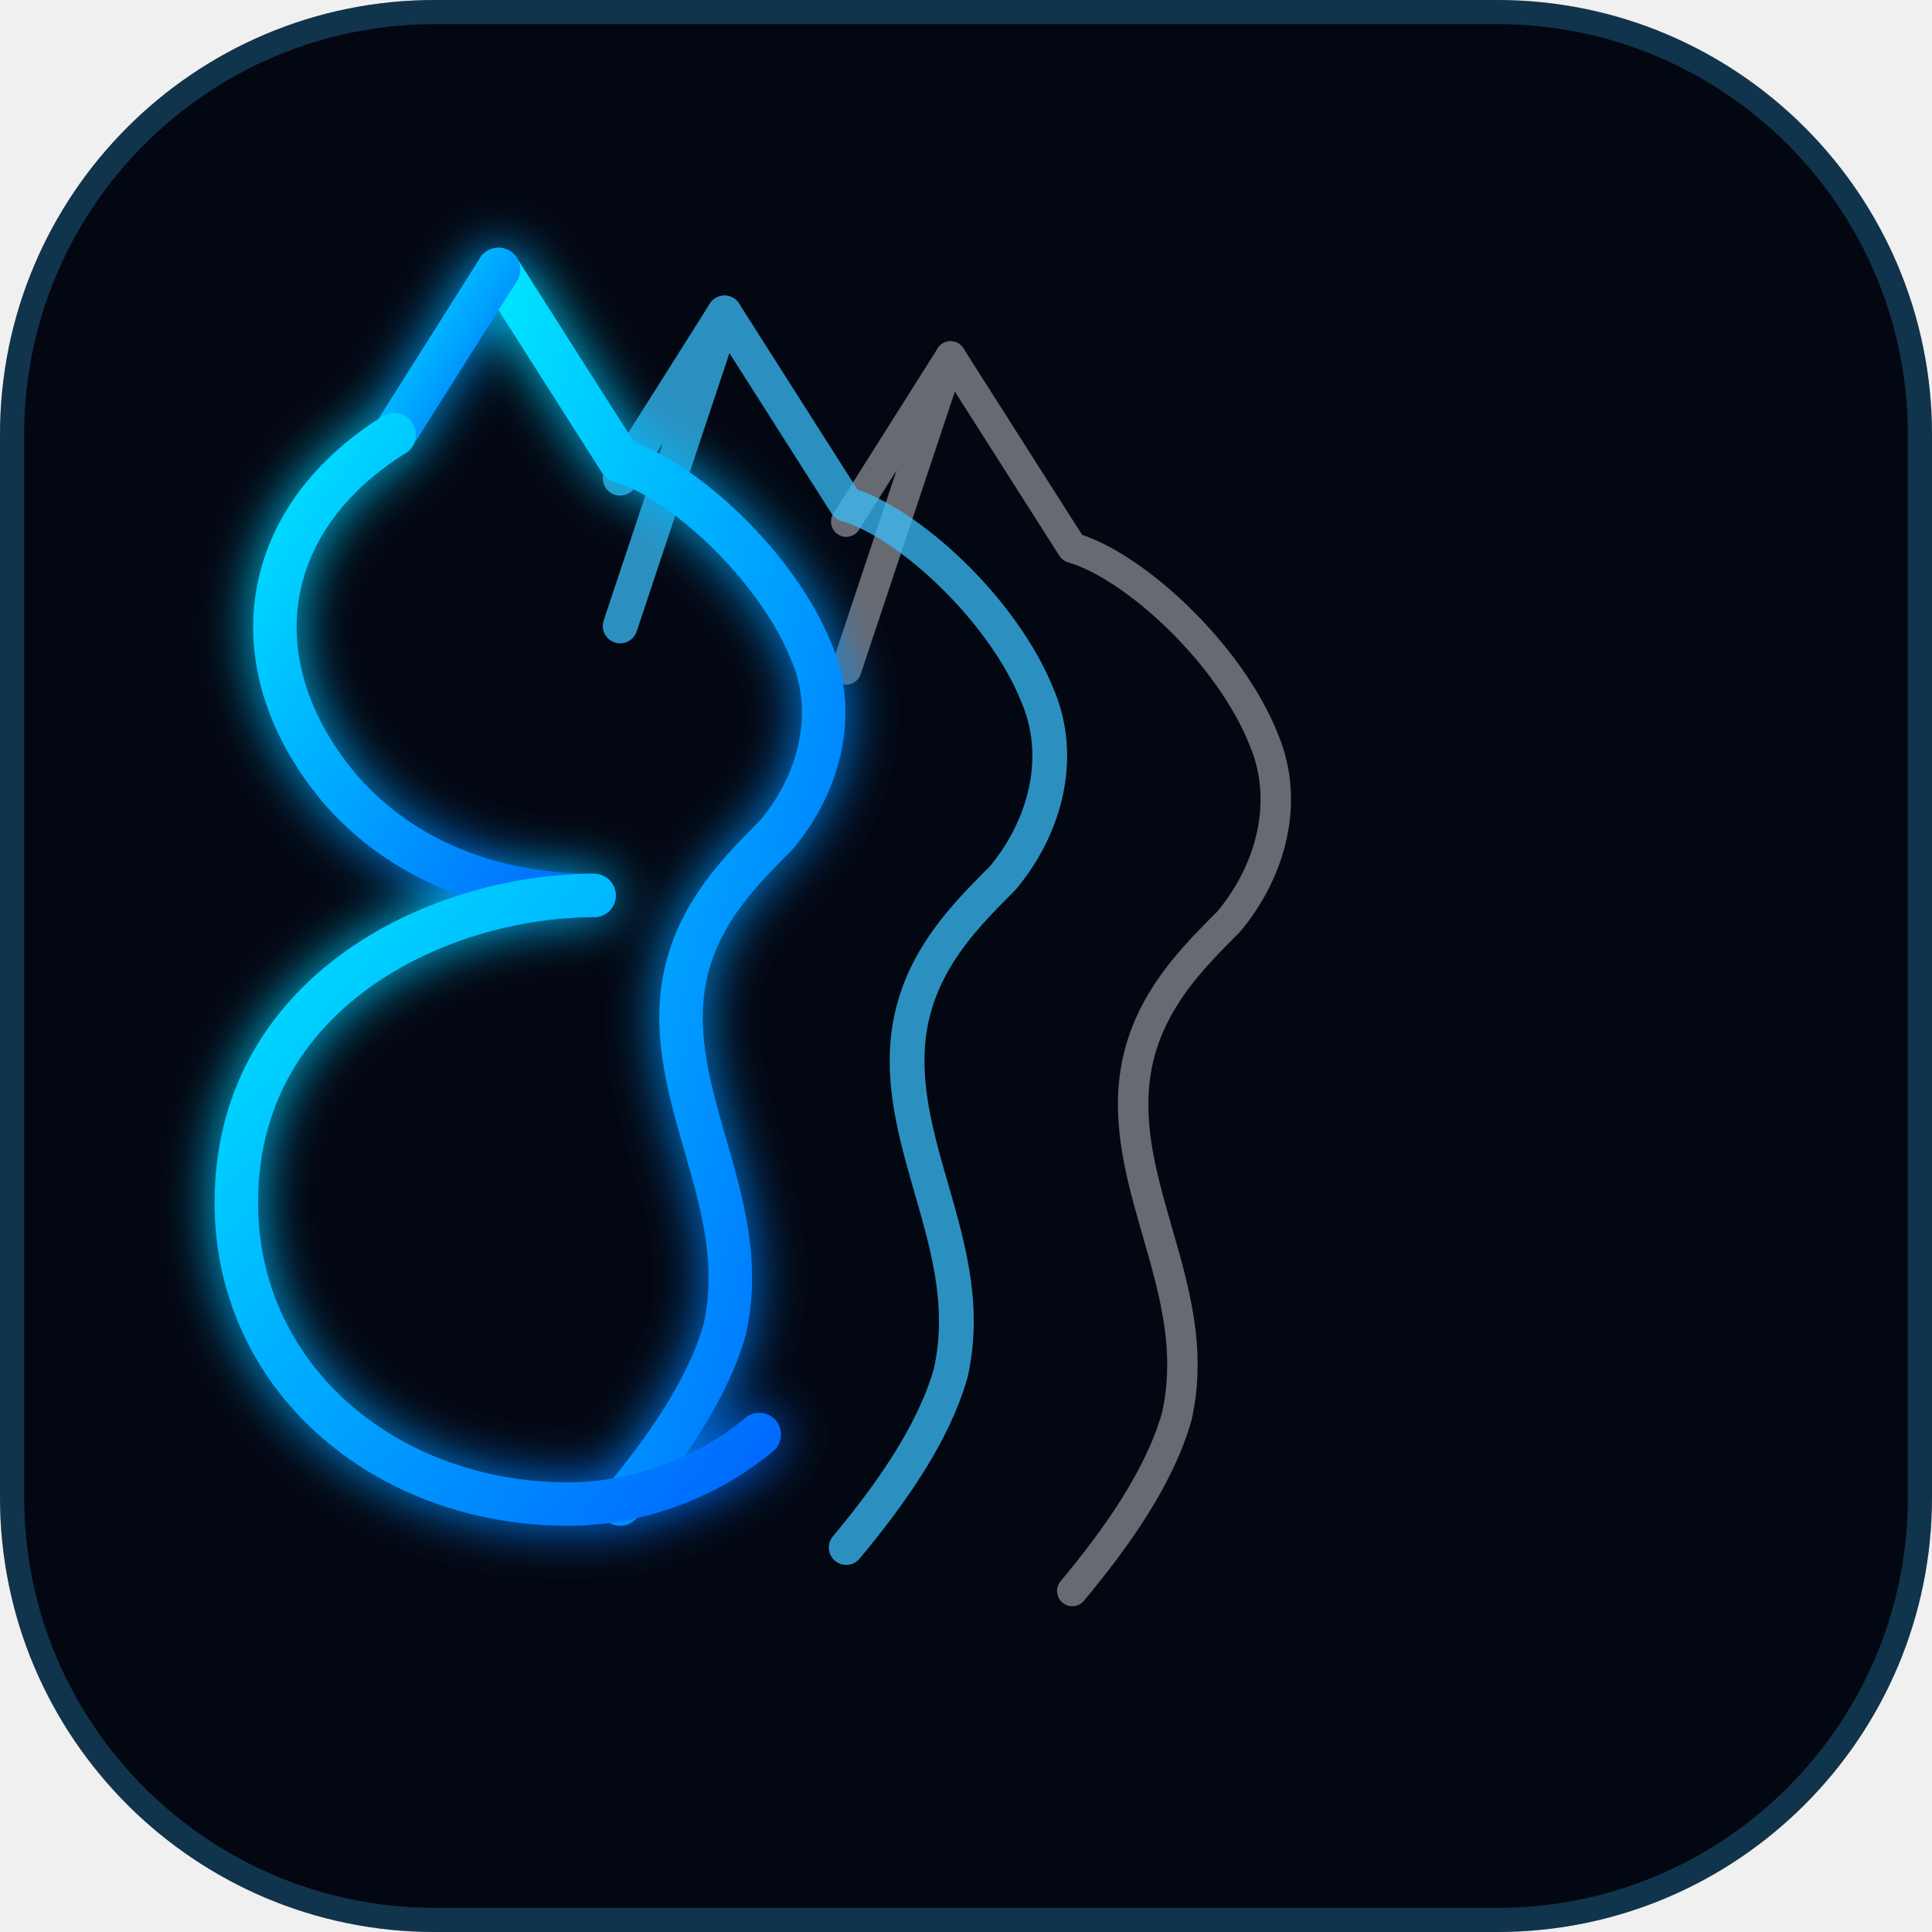
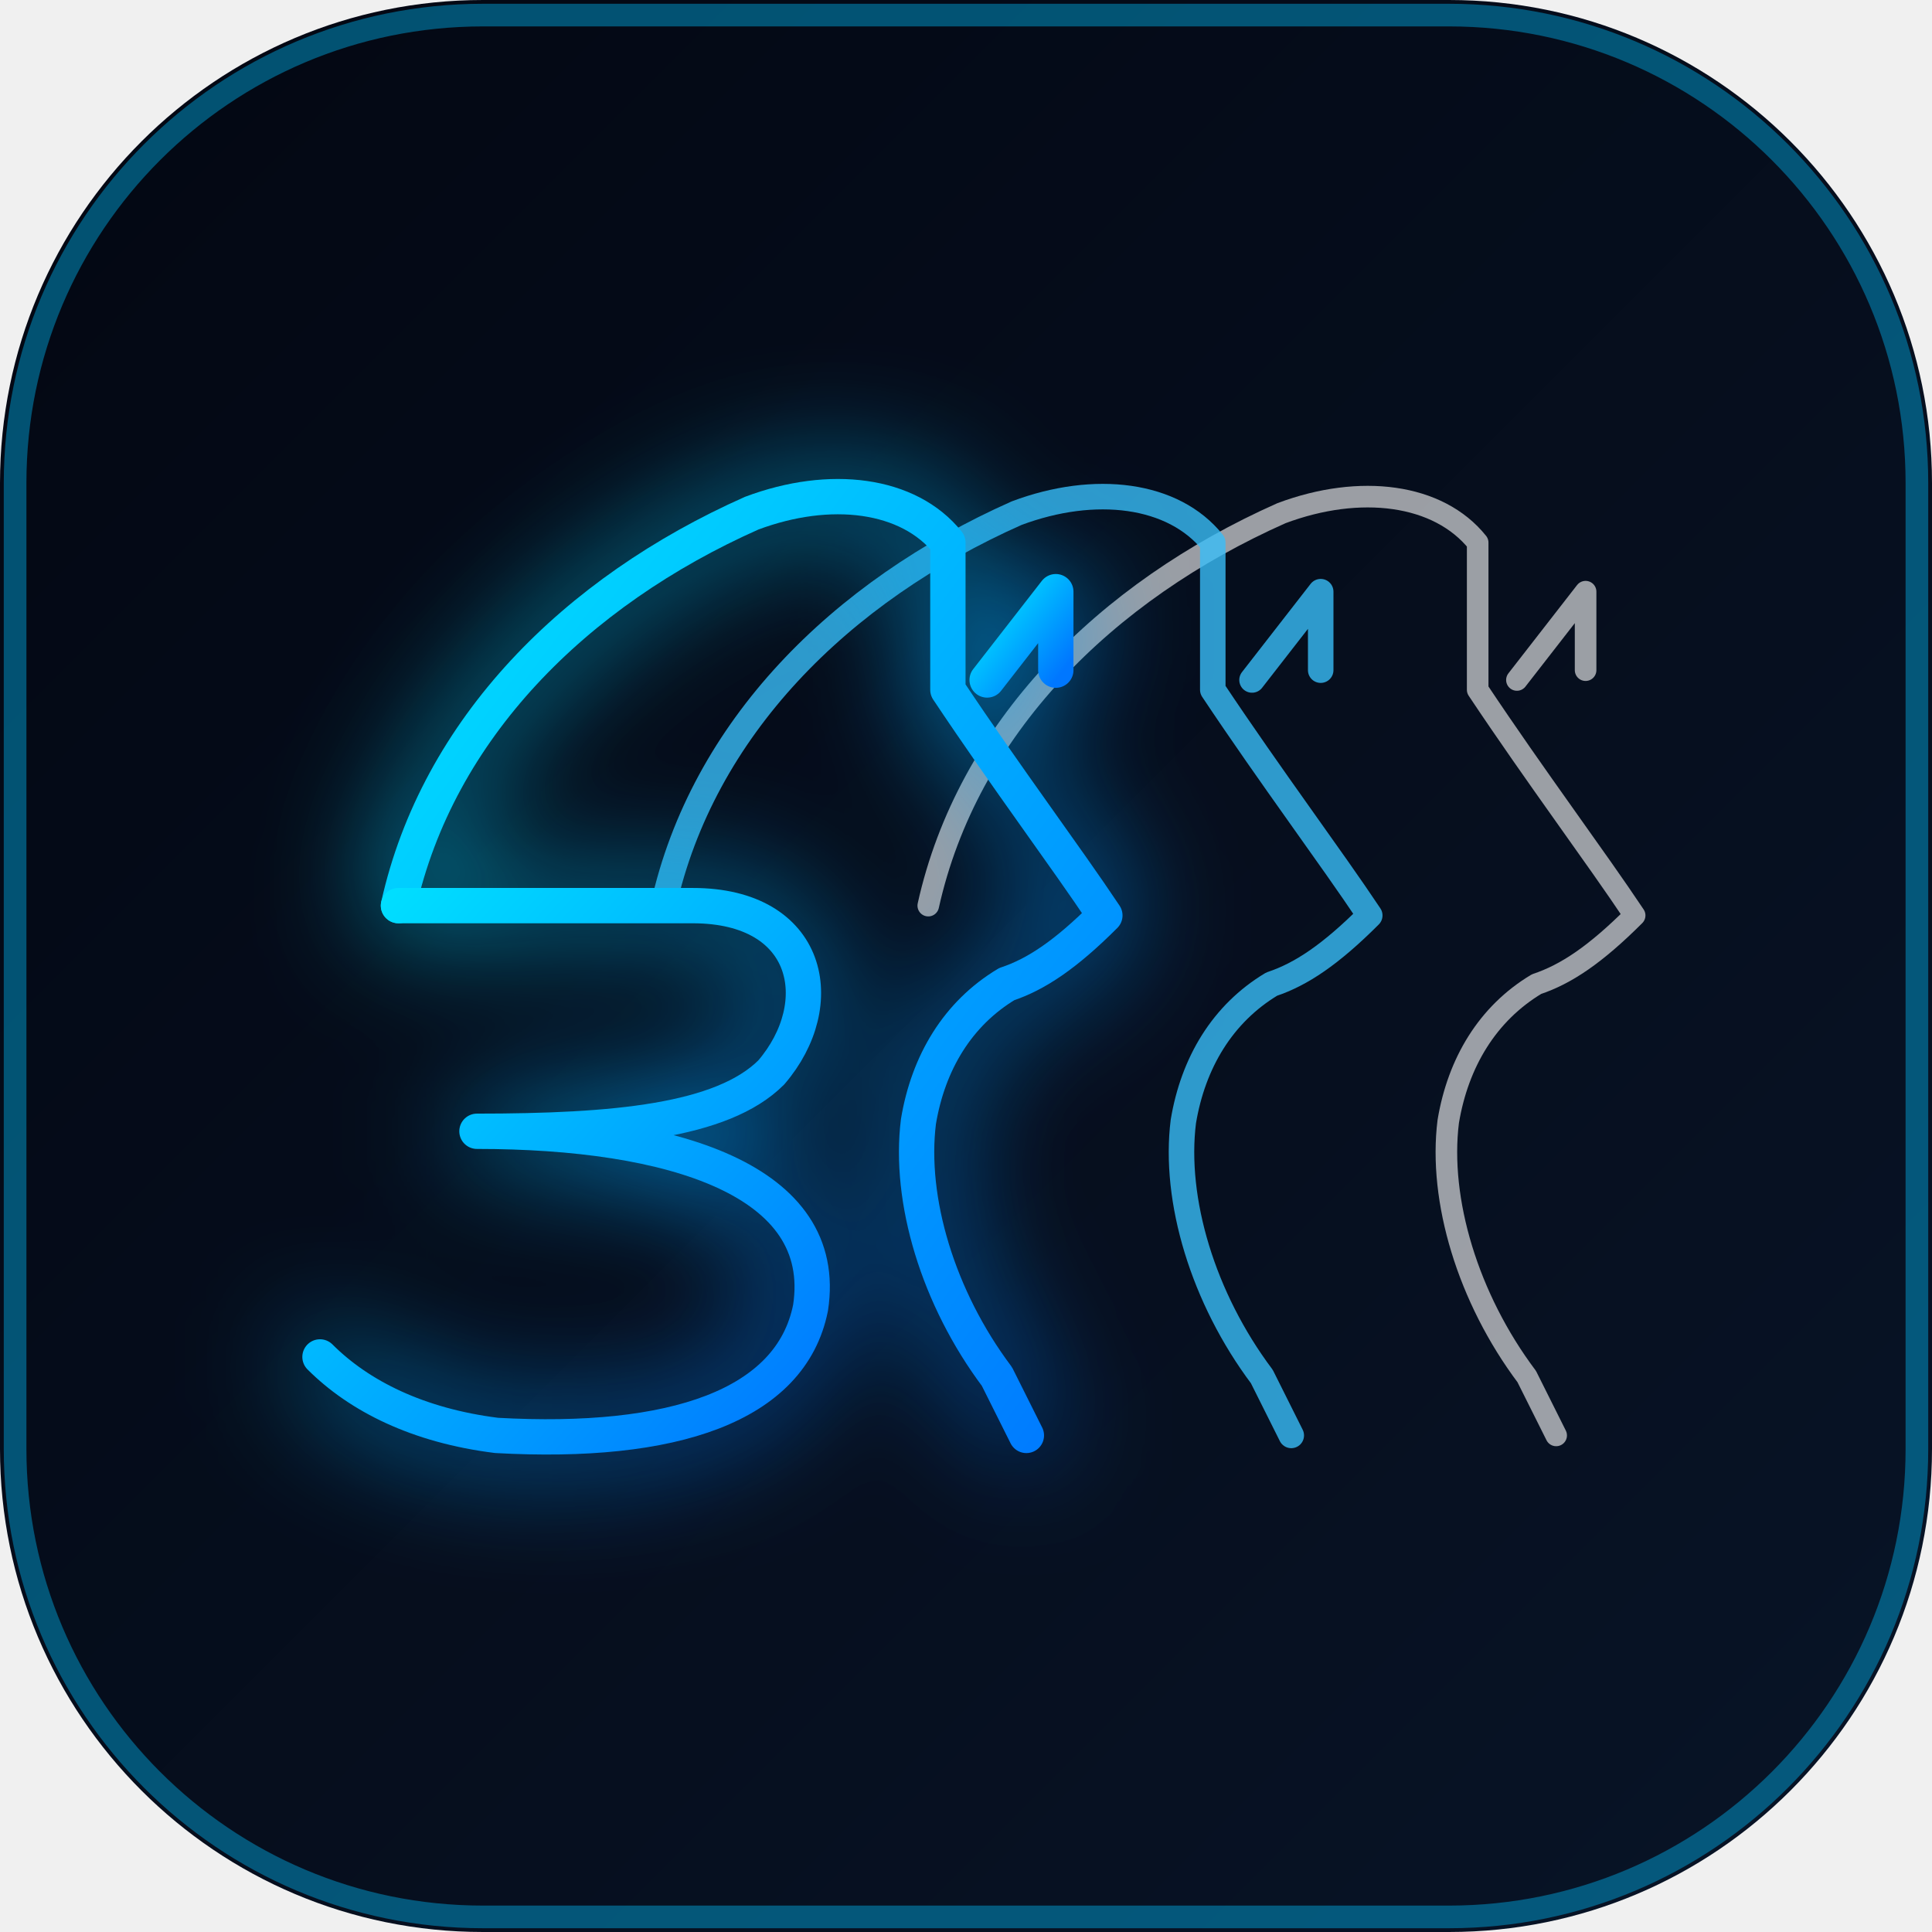
- <svg xmlns="http://www.w3.org/2000/svg" viewBox="0 0 160 160" width="100%" height="100%" fill="none">
+ <svg xmlns="http://www.w3.org/2000/svg" viewBox="0 0 512 512" width="512" height="512">
  <defs>
-     <linearGradient id="iconGrad" x1="0%" y1="0%" x2="100%" y2="100%">
+     <linearGradient id="bgGrad" x1="0%" y1="0%" x2="100%" y2="100%">
+       <stop offset="0%" stop-color="#030712" />
+       <stop offset="100%" stop-color="#081427" />
+     </linearGradient>
+     <linearGradient id="cyanGrad" x1="0%" y1="0%" x2="100%" y2="100%">
      <stop offset="0%" stop-color="#00E5FF" />
-       <stop offset="100%" stop-color="#0066FF" />
+       <stop offset="100%" stop-color="#0077FF" />
    </linearGradient>
-     <filter id="glow" x="-20%" y="-20%" width="140%" height="140%">
-       <feGaussianBlur stdDeviation="3" result="blur" />
+     <filter id="iconGlow" x="-20%" y="-20%" width="140%" height="140%">
+       <feGaussianBlur stdDeviation="6" result="blur" />
      <feMerge>
        <feMergeNode in="blur" />
        <feMergeNode in="SourceGraphic" />
      </feMerge>
    </filter>
  </defs>
-   <rect width="160" height="160" rx="36" fill="#030712" />
-   <rect width="158" height="158" x="1" y="1" rx="35" stroke="rgba(56, 189, 248, 0.25)" stroke-width="2" />
-   <g transform="translate(24, 18) scale(0.72)">
-     <g transform="translate(52, 10)" opacity="0.4" stroke="#FFFFFF" stroke-width="3.5" stroke-linecap="round" stroke-linejoin="round">
-       <path d="M12,42 L24,6 L38,28 C45,30 56,40 60,50 C63,57 61,65 56,71 C51,76 45,82 45,92 C45,104 53,115 50,128 C48,135 43,142 38,148" />
-       <path d="M24,6 L12,25" />
+   <rect width="512" height="512" rx="128" fill="url(#bgGrad)" />
+   <rect width="504" height="504" x="4" y="4" rx="124" fill="none" stroke="rgba(0, 194, 255, 0.4)" stroke-width="6" />
+   <g transform="translate(64, 110) scale(2.6)">
+     <g transform="translate(54, 0)" stroke="#FFFFFF" stroke-width="2.2" fill="none" stroke-linecap="round" stroke-linejoin="round" opacity="0.6">
+       <path d="M 16,50 C 20,32 34,18 52,10 C 60,7 68,8 72,13 L 72,28 C 78,37 84,45 88,51 C 84,55 81,57 78,58 C 73,61 70,66 69,72 C 68,80 71,90 77,98 L 80,104" />
+       <path d="M 76,27 L 83,18 L 83,26" />
    </g>
-     <g transform="translate(26, 5)" opacity="0.75" stroke="#38BDF8" stroke-width="4" stroke-linecap="round" stroke-linejoin="round">
-       <path d="M12,42 L24,6 L38,28 C45,30 56,40 60,50 C63,57 61,65 56,71 C51,76 45,82 45,92 C45,104 53,115 50,128 C48,135 43,142 38,148" />
-       <path d="M24,6 L12,25" />
+     <g transform="translate(27, 0)" stroke="#38BDF8" stroke-width="2.6" fill="none" stroke-linecap="round" stroke-linejoin="round" opacity="0.8">
+       <path d="M 16,50 C 20,32 34,18 52,10 C 60,7 68,8 72,13 L 72,28 C 78,37 84,45 88,51 C 84,55 81,57 78,58 C 73,61 70,66 69,72 C 68,80 71,90 77,98 L 80,104" />
+       <path d="M 76,27 L 83,18 L 83,26" />
    </g>
-     <g stroke="url(#iconGrad)" stroke-width="5" stroke-linecap="round" stroke-linejoin="round" filter="url(#glow)">
-       <path d="M24,6 L38,28 C45,30 56,40 60,50 C63,57 61,65 56,71 C51,76 45,82 45,92 C45,104 53,115 50,128 C48,135 43,142 38,148" />
-       <path d="M24,6 L12,25" />
-       <path d="M12,25 C-4,35 -6,52 6,66 C14,75 25,78 35,78" />
-       <path d="M35,78 C18,78 -4,88 -6,110 C-8,132 10,148 32,148 C40,148 48,145 54,140" />
-       <line x1="16" y1="78" x2="35" y2="78" stroke-width="4.5" />
+     <g stroke="url(#cyanGrad)" stroke-width="3.6" fill="none" stroke-linecap="round" stroke-linejoin="round" filter="url(#iconGlow)">
+       <path d="M 16,50 C 20,32 34,18 52,10 C 60,7 68,8 72,13 L 72,28 C 78,37 84,45 88,51 C 84,55 81,57 78,58 C 73,61 70,66 69,72 C 68,80 71,90 77,98 L 80,104" />
+       <path d="M 76,27 L 83,18 L 83,26" />
+       <path d="M 16,50 L 46,50 C 58,50 60,60 54,67 C 49,72 38,73 24,73 M 24,73 C 44,73 60,78 58,91 C 56,101 44,105 26,104 C 18,103 12,100 8,96" />
    </g>
  </g>
</svg>
